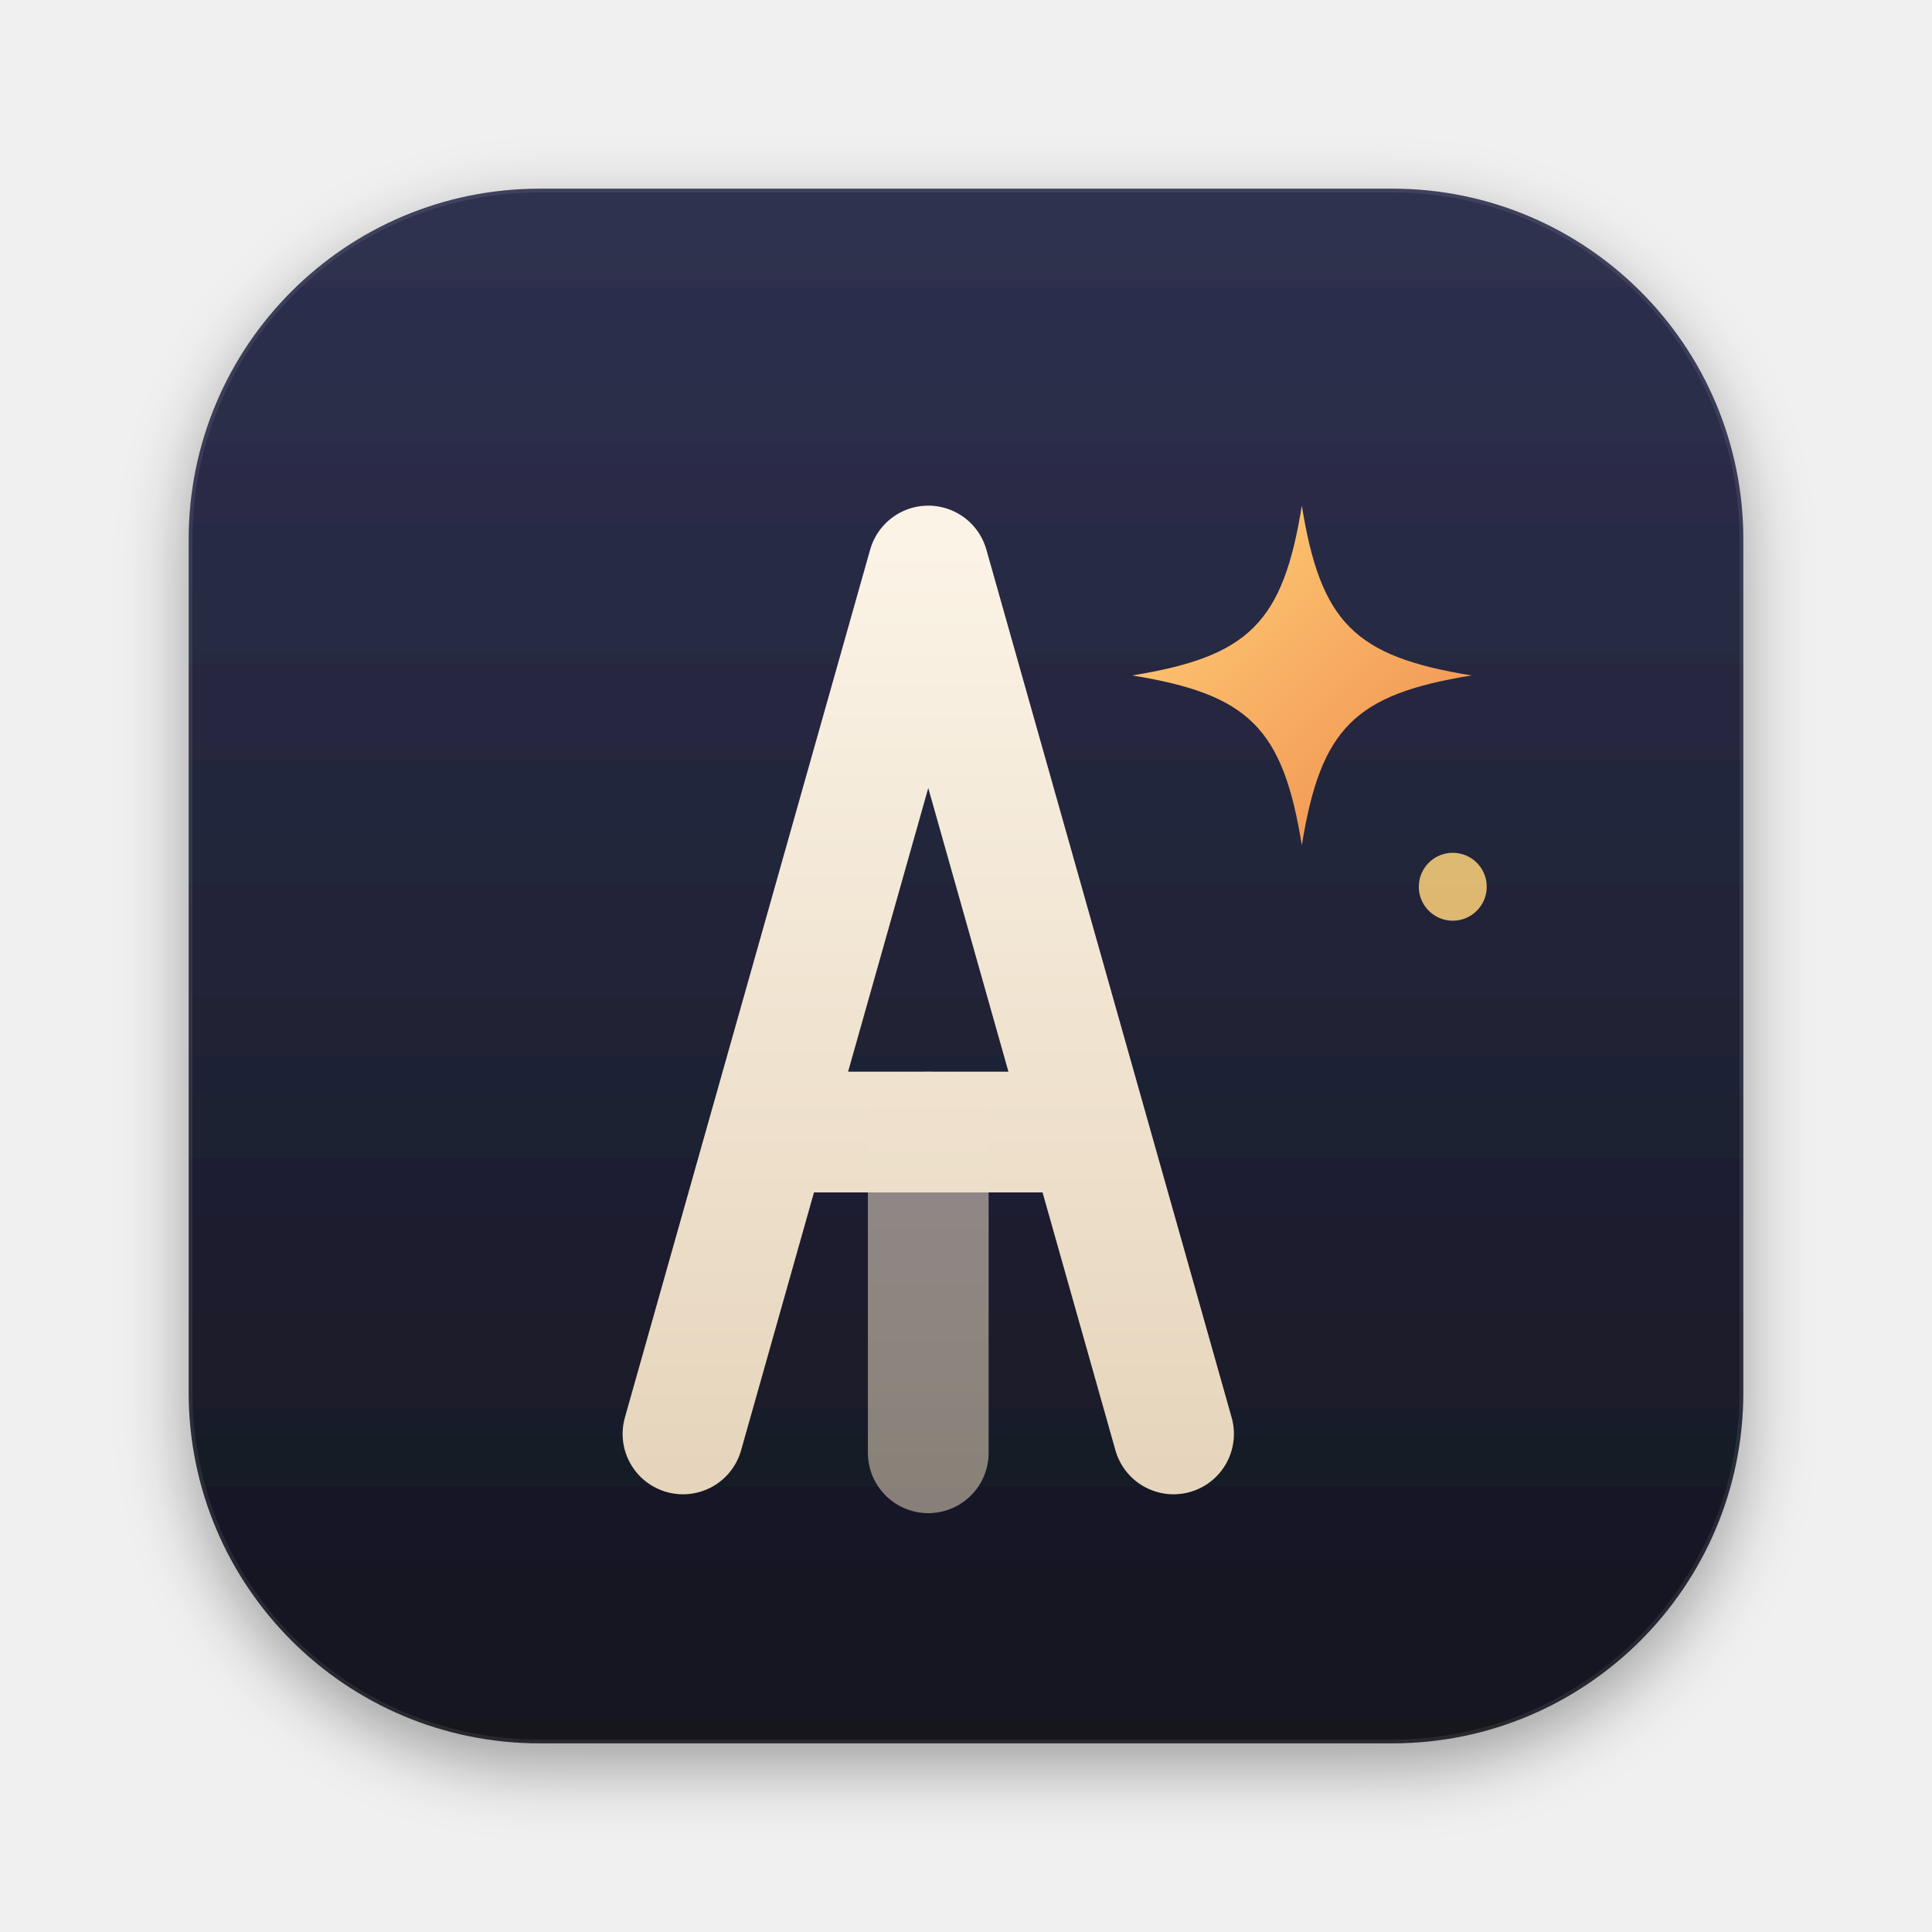
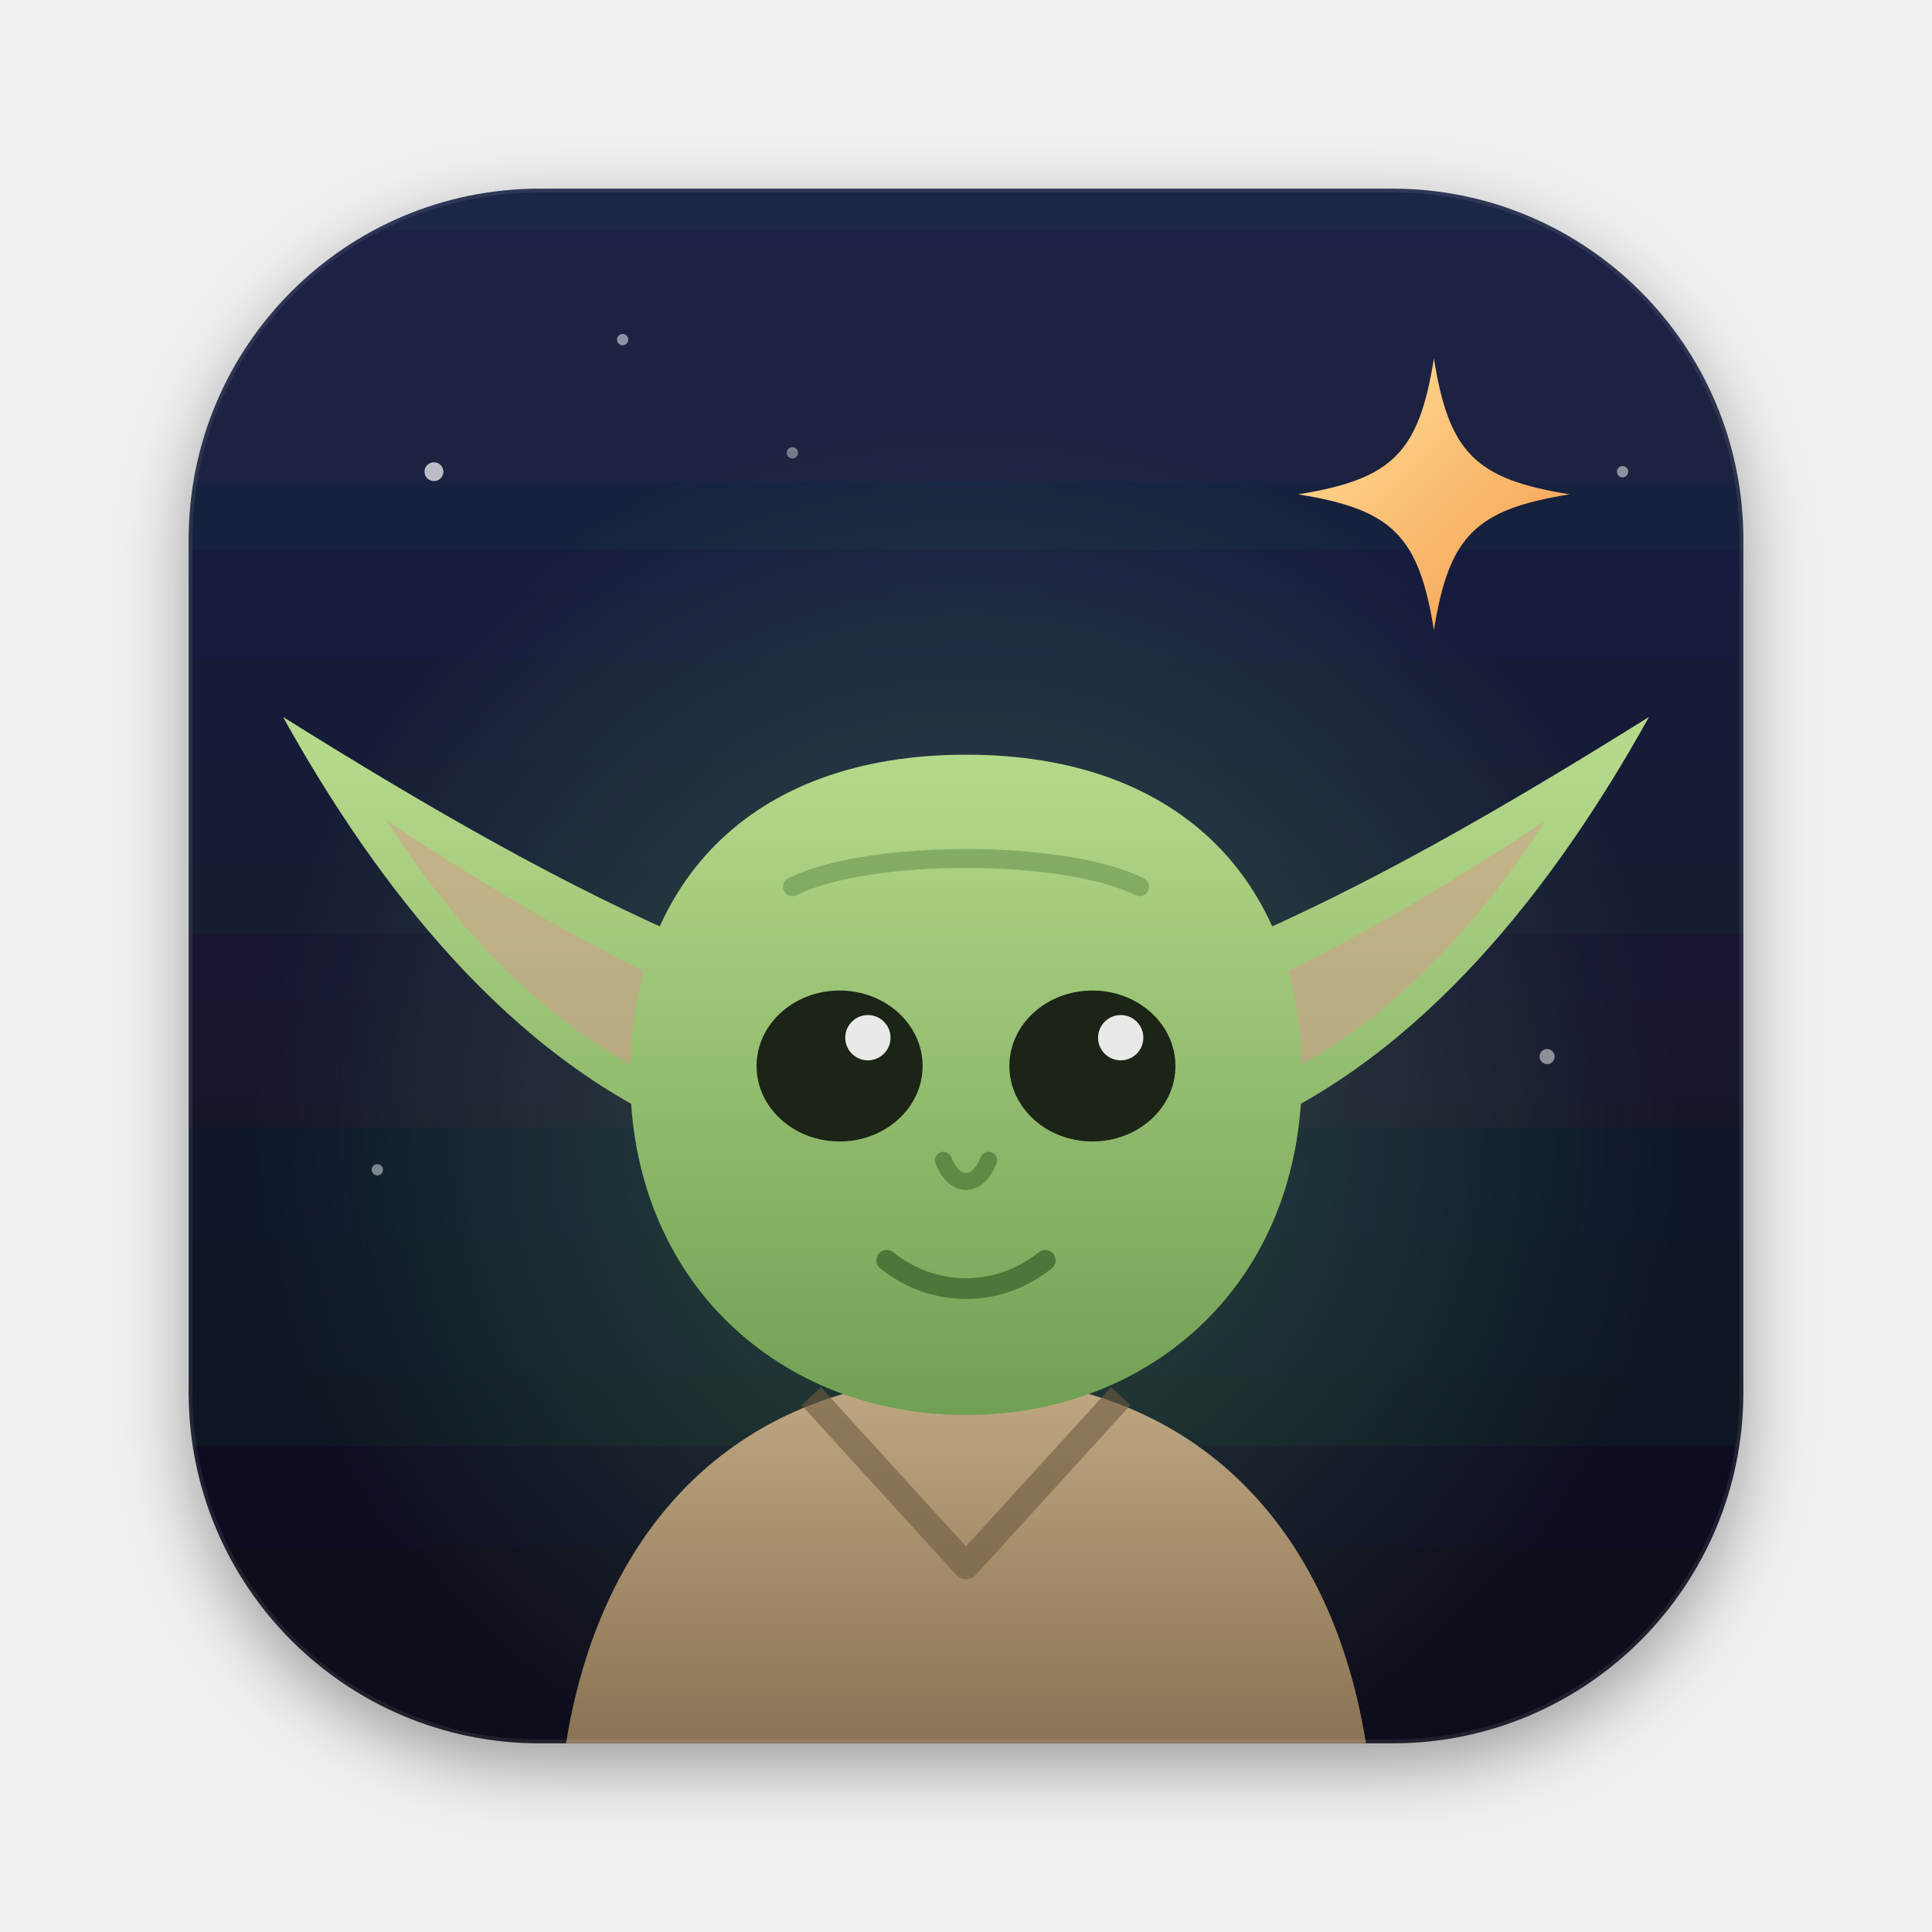
<svg xmlns="http://www.w3.org/2000/svg" width="1024" height="1024" viewBox="0 0 1024 1024">
  <defs>
    <linearGradient id="bg" x1="0" y1="0" x2="0" y2="1">
-       <stop offset="0" stop-color="#2E3150" />
-       <stop offset="1" stop-color="#14151F" />
+       <stop offset="0" stop-color="#1D2547" />
+       <stop offset="1" stop-color="#0A0D1A" />
    </linearGradient>
-     <linearGradient id="easel" gradientUnits="userSpaceOnUse" x1="0" y1="290" x2="0" y2="780">
-       <stop offset="0" stop-color="#FBF3E6" />
-       <stop offset="1" stop-color="#E6D5BC" />
+     <radialGradient id="glow" cx="512" cy="600" r="380" gradientUnits="userSpaceOnUse">
+       <stop offset="0" stop-color="#7FD48A" stop-opacity="0.28" />
+       <stop offset="1" stop-color="#7FD48A" stop-opacity="0" />
+     </radialGradient>
+     <linearGradient id="skin" gradientUnits="userSpaceOnUse" x1="0" y1="400" x2="0" y2="760">
+       <stop offset="0" stop-color="#B5D98A" />
+       <stop offset="1" stop-color="#6E9E52" />
+     </linearGradient>
+     <linearGradient id="robe" gradientUnits="userSpaceOnUse" x1="0" y1="700" x2="0" y2="924">
+       <stop offset="0" stop-color="#C9B08A" />
+       <stop offset="1" stop-color="#8A7354" />
    </linearGradient>
    <linearGradient id="spark" x1="0" y1="0" x2="1" y2="1">
-       <stop offset="0" stop-color="#FFD27A" />
-       <stop offset="1" stop-color="#F08A4B" />
+       <stop offset="0" stop-color="#FFE29A" />
+       <stop offset="1" stop-color="#F59A4B" />
    </linearGradient>
+     <clipPath id="tile">
+       <rect x="100" y="100" width="824" height="824" rx="186" />
+     </clipPath>
    <filter id="shadow" x="-20%" y="-20%" width="140%" height="140%">
      <feDropShadow dx="0" dy="12" stdDeviation="18" flood-color="#000" flood-opacity="0.35" />
    </filter>
  </defs>
  <rect x="100" y="100" width="824" height="824" rx="186" fill="url(#bg)" filter="url(#shadow)" />
+   <g clip-path="url(#tile)">
+     <rect x="100" y="100" width="824" height="824" fill="url(#glow)" />
+     <g fill="#FFFFFF">
+       <circle cx="230" cy="250" r="5" fill-opacity="0.7" />
+       <circle cx="330" cy="180" r="3" fill-opacity="0.5" />
+       <circle cx="820" cy="560" r="4" fill-opacity="0.5" />
+       <circle cx="200" cy="620" r="3" fill-opacity="0.45" />
+       <circle cx="420" cy="240" r="3" fill-opacity="0.4" />
+       <circle cx="860" cy="250" r="3" fill-opacity="0.5" />
+     </g>
+     <path d="M300 924 C320 800 400 730 512 730 C624 730 704 800 724 924 Z" fill="url(#robe)" />
+     <path d="M430 740 L512 830 L594 740" fill="none" stroke="#6F5B41" stroke-width="14" stroke-linejoin="round" stroke-opacity="0.6" />
+     <path d="M370 500 C300 470 230 430 150 380 C200 470 270 560 365 600 Z" fill="url(#skin)" />
+     <path d="M654 500 C724 470 794 430 874 380 C824 470 754 560 659 600 Z" fill="url(#skin)" />
+     <path d="M352 520 C300 495 250 465 205 435 C240 490 290 545 350 572 Z" fill="#D59A8E" fill-opacity="0.55" />
+     <path d="M672 520 C724 495 774 465 819 435 C784 490 734 545 674 572 Z" fill="#D59A8E" fill-opacity="0.55" />
+     <path d="M512 400 C628 400 690 470 690 570 C690 680 610 750 512 750 C414 750 334 680 334 570 C334 470 396 400 512 400 Z" fill="url(#skin)" />
+     <path d="M420 470 C460 450 564 450 604 470" fill="none" stroke="#5F8A46" stroke-width="10" stroke-linecap="round" stroke-opacity="0.5" />
+     <ellipse cx="445" cy="565" rx="44" ry="40" fill="#1B2416" />
+     <ellipse cx="579" cy="565" rx="44" ry="40" fill="#1B2416" />
+     <circle cx="460" cy="550" r="12" fill="#FFFFFF" fill-opacity="0.9" />
+     <circle cx="594" cy="550" r="12" fill="#FFFFFF" fill-opacity="0.9" />
+     <path d="M500 615 C506 630 518 630 524 615" fill="none" stroke="#5F8A46" stroke-width="9" stroke-linecap="round" />
+     <path d="M470 668 C495 688 529 688 554 668" fill="none" stroke="#4E763A" stroke-width="11" stroke-linecap="round" />
+   </g>
+   <path fill="url(#spark)" d="M760 190 C768 240 782 254 832 262 C782 270 768 284 760 334 C752 284 738 270 688 262 C738 254 752 240 760 190 Z" />
  <rect x="101" y="101" width="822" height="822" rx="185" fill="none" stroke="#FFFFFF" stroke-opacity="0.08" stroke-width="2" />
-   <g fill="none" stroke="url(#easel)" stroke-width="64" stroke-linecap="round" stroke-linejoin="round">
-     <path d="M362 760 L492 300 L622 760" />
-     <path d="M410 600 H574" />
-     <path d="M492 600 V770" stroke-opacity="0.55" />
-   </g>
-   <path fill="url(#spark)" d="M690 268 C700 330 718 348 780 358 C718 368 700 386 690 448 C680 386 662 368 600 358 C662 348 680 330 690 268 Z" />
-   <circle cx="770" cy="470" r="18" fill="#FFD27A" fill-opacity="0.85" />
</svg>
